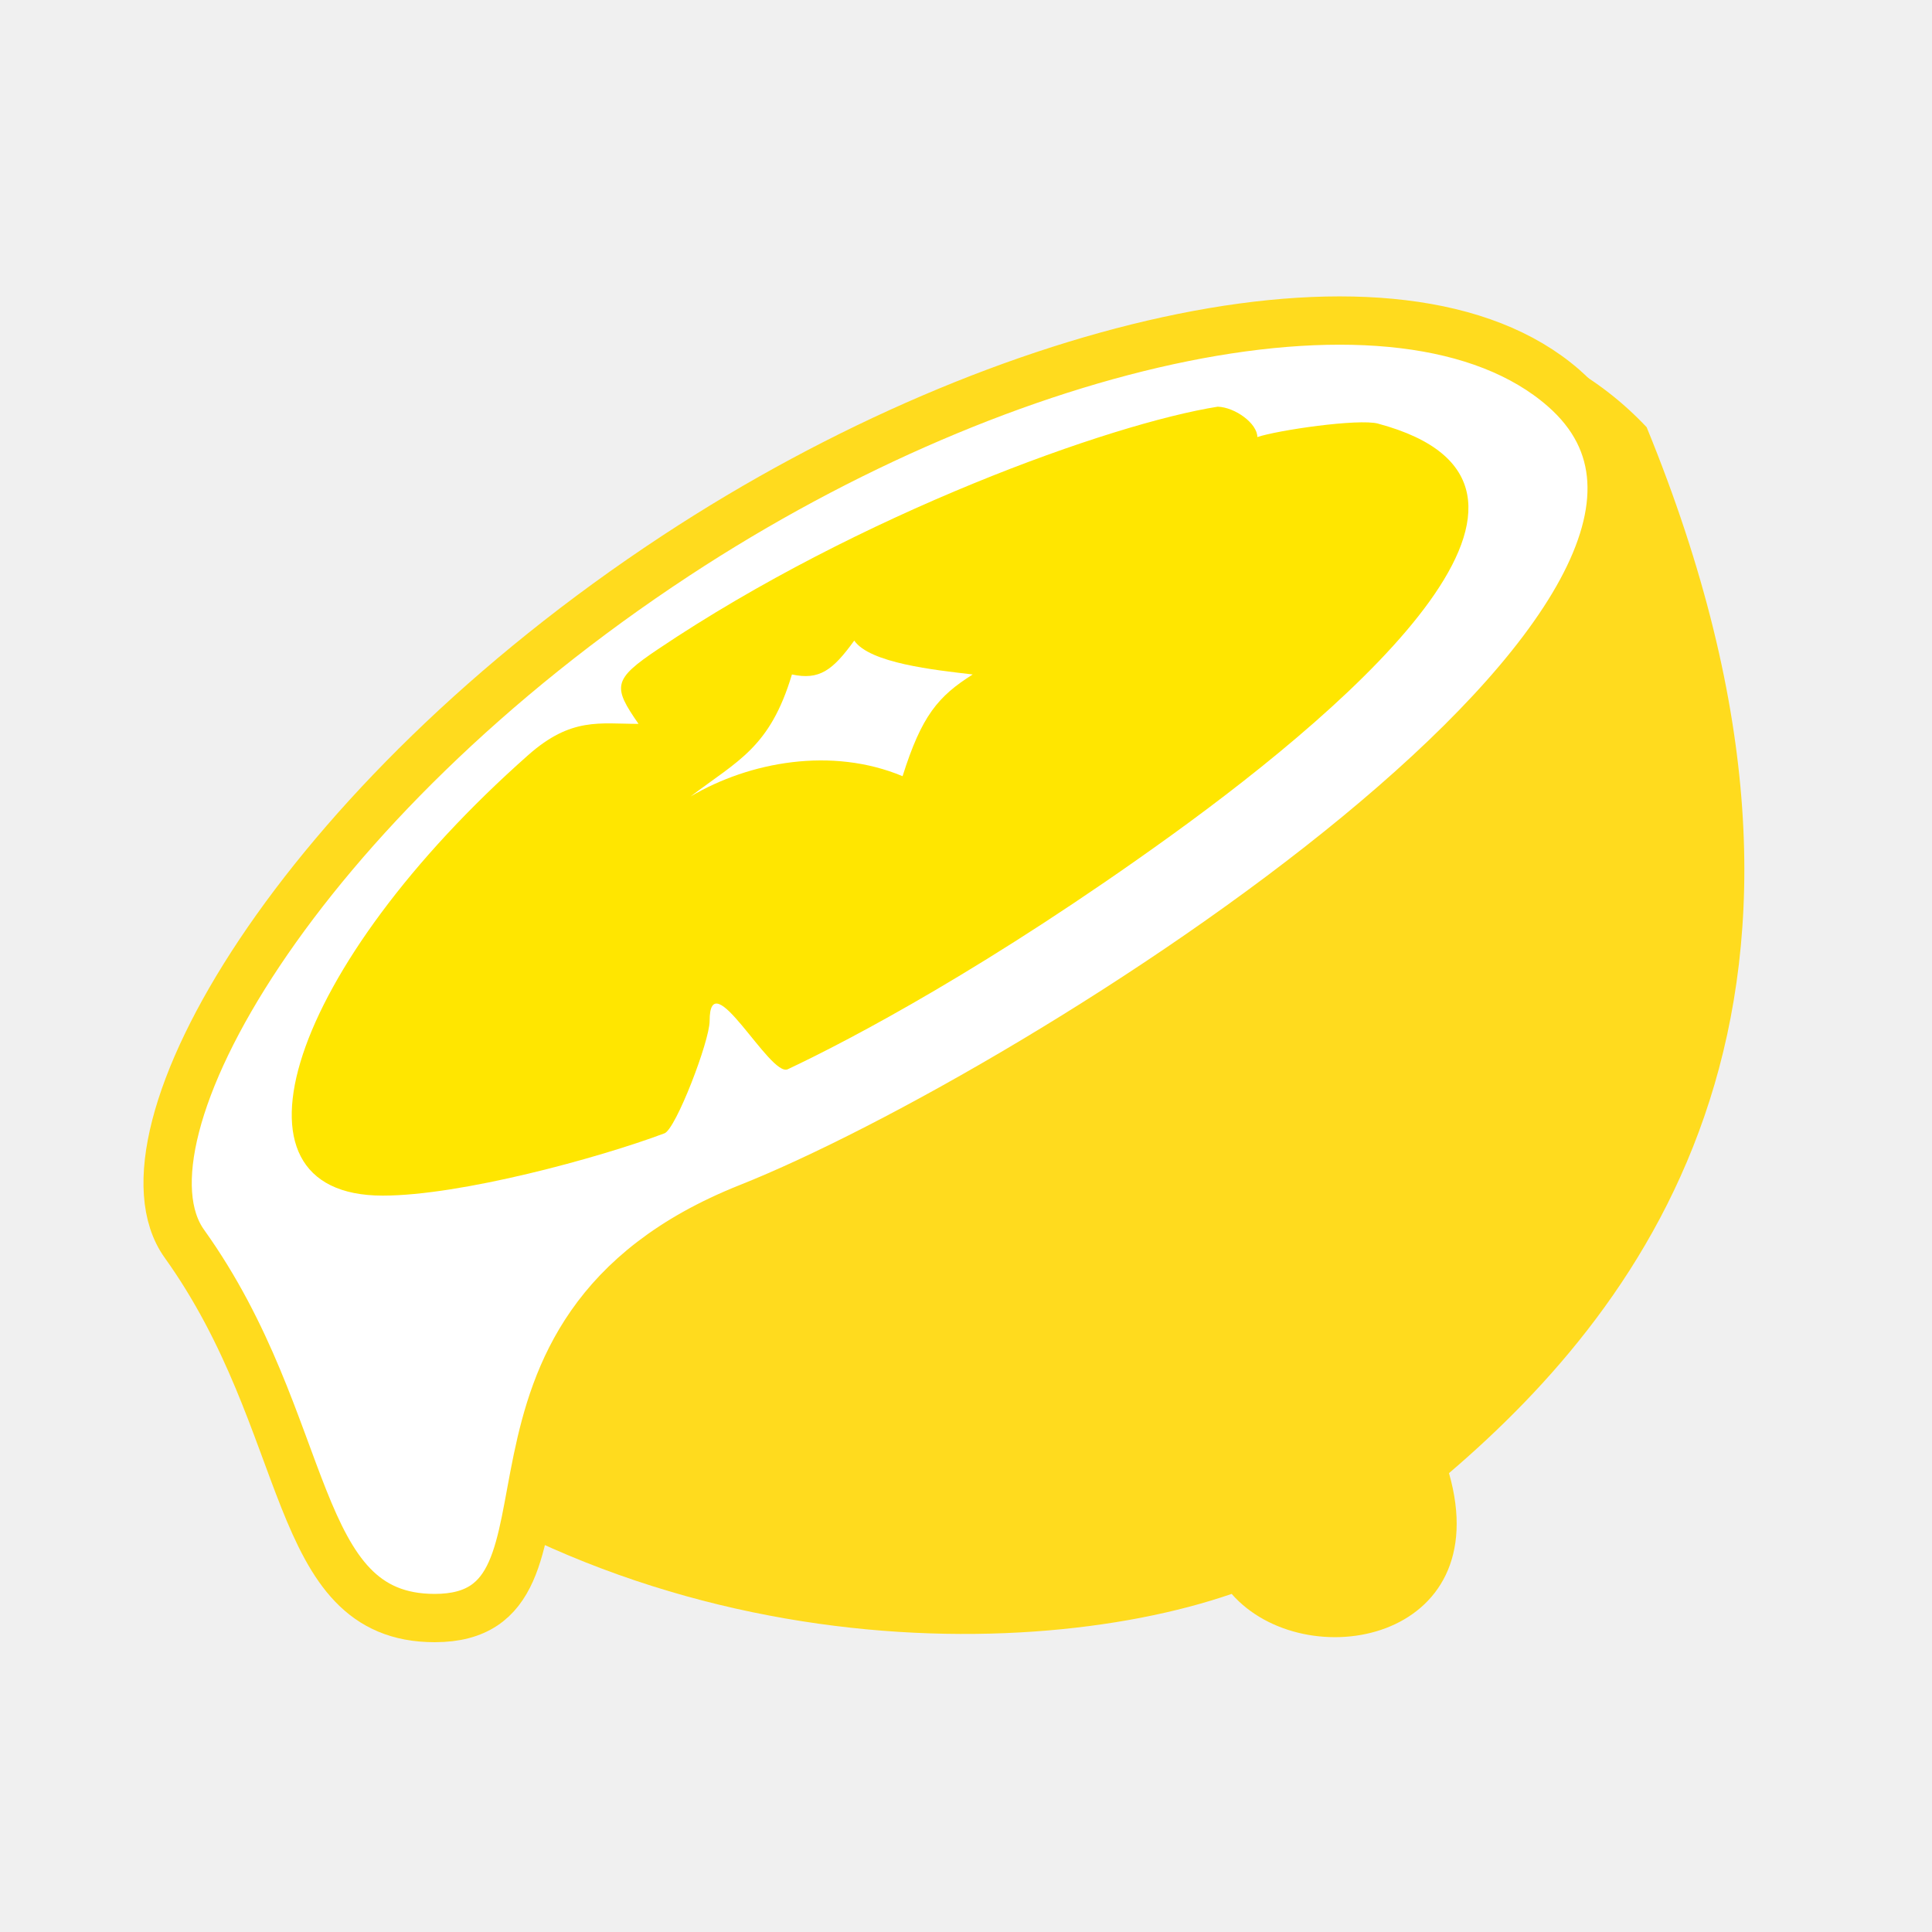
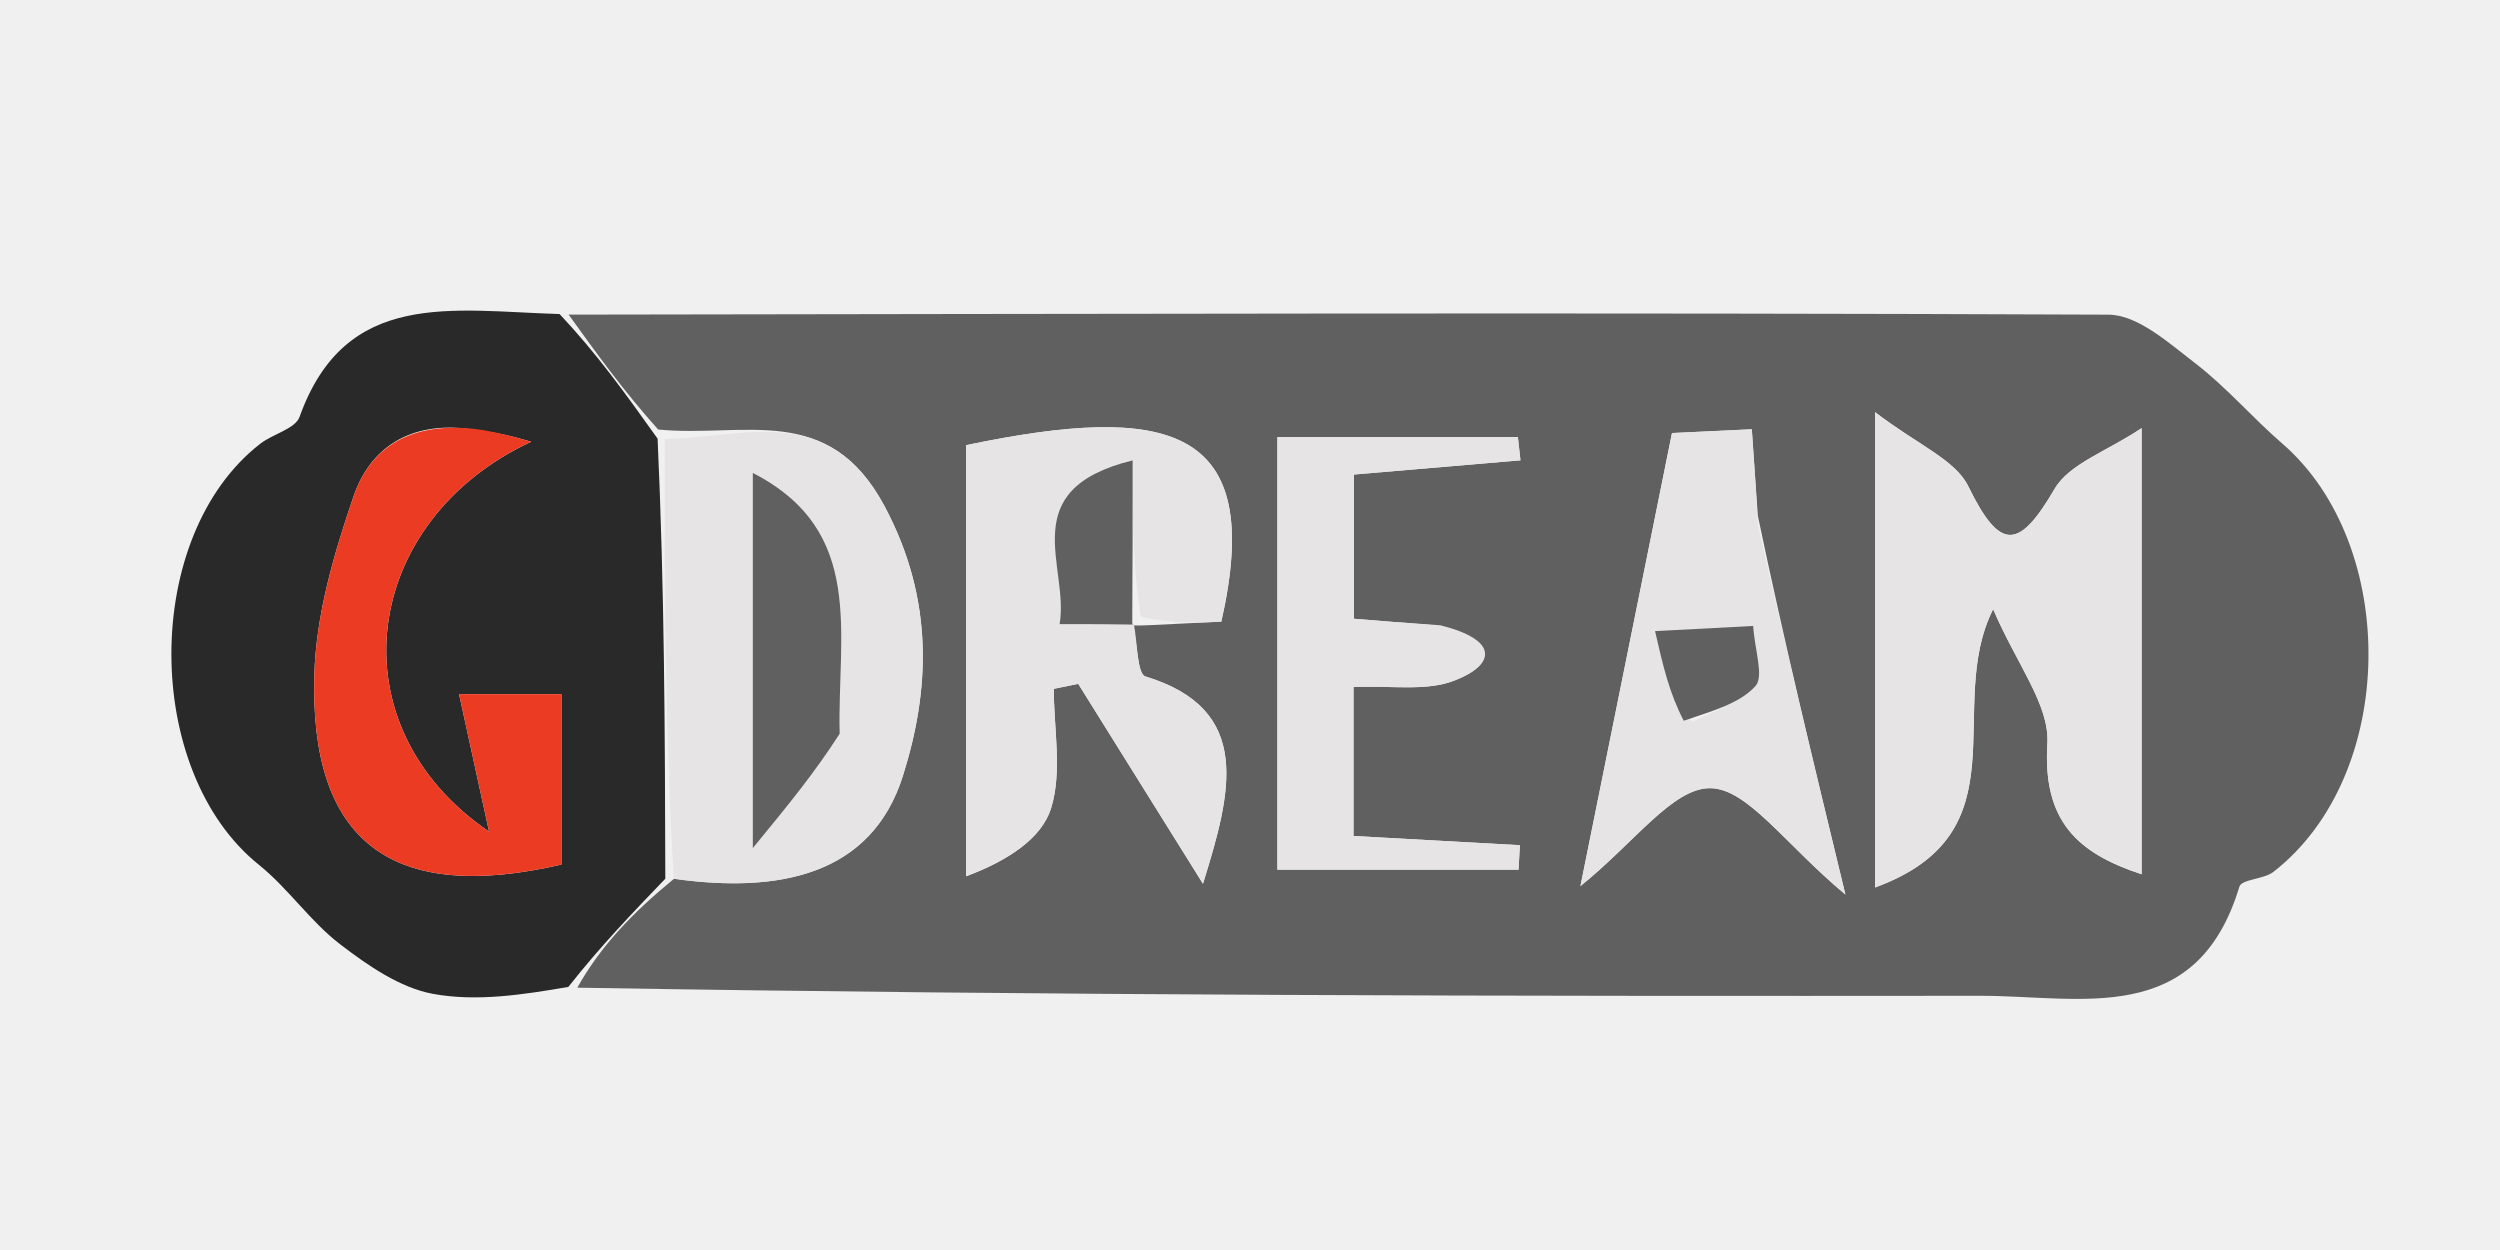
- <svg xmlns="http://www.w3.org/2000/svg" width="40" height="40" fill="none">
-   <path d="M34.092 8.845C38.929 20.652 34.092 27 30 30.5c1 3.5-2.986 4.222-4.5 2.5-4.457 1.537-13.512 1.487-20-5C2 24.5 4.73 16.714 14 11.5c8-4.5 16-7 20.092-2.655Z" fill="#FFDB1E" />
-   <path d="M14 11.5c6.848-4.497 15.025-6.38 18.368-3.47C37.5 12.5 21.5 22.612 15.5 25c-6.5 2.587-3 8.5-6.5 8.5-3 0-2.5-4-5.183-7.75C2.232 23.535 6.16 16.648 14 11.5Z" fill="#fff" stroke="#FFDB1E" />
-   <path d="M28.535 8.772c4.645 1.25-.365 5.695-4.303 8.536-3.732 2.692-6.606 4.21-7.923 4.83-.366.173-1.617-2.252-1.617-1 0 .417-.7 2.238-.934 2.326-1.365.512-4.223 1.29-5.835 1.29-3.491 0-1.923-4.754 3.014-9.122.892-.789 1.478-.645 2.283-.645-.537-.773-.534-.917.403-1.546C17.79 10.64 23 8.77 25.212 8.42c.366.014.82.35.82.629.41-.14 2.095-.388 2.503-.278Z" fill="#FFE600" />
-   <path d="M14.297 16.49c.985-.747 1.644-1.01 2.099-2.526.566.121.841-.08 1.29-.701.324.466 1.657.608 2.453.701-.715.451-1.057.852-1.452 2.106-1.464-.611-3.167-.302-4.39.42Z" fill="#fff" />
+ <svg xmlns="http://www.w3.org/2000/svg" version="1.1" id="Layer_1" x="0px" y="0px" width="100%" viewBox="0 0 128 64" xml:space="preserve">
+   <path fill="#606060" opacity="1" stroke="none" d=" M29.114,16.109   C55.396,16.073 81.678,15.995 107.959,16.111   C109.454,16.118 111.054,17.569 112.406,18.607   C113.997,19.829 115.323,21.388 116.847,22.705   C122.853,27.897 122.769,39.689 116.398,44.641   C115.904,45.025 114.774,45.011 114.657,45.399   C112.466,52.634 106.549,50.98 101.397,50.985   C77.609,51.008 53.822,50.979 29.559,50.569   C30.744,48.443 32.404,46.717 34.508,44.994   C39.907,45.753 44.625,44.802 46.228,39.726   C47.612,35.345 47.844,30.711 45.294,25.927   C42.419,20.534 38.079,22.428 33.697,21.99   C31.925,20.017 30.52,18.063 29.114,16.109  M58.832,32.01   C60.104,31.947 61.377,31.885 62.532,31.828   C64.816,21.764 59.832,20.63 49.466,22.791   C49.466,30.193 49.466,37.529 49.466,44.865   C51.647,44.051 53.343,42.905 53.816,41.38   C54.396,39.509 53.954,37.32 53.954,35.269   C54.371,35.184 54.788,35.098 55.205,35.013   C57.334,38.425 59.463,41.837 61.592,45.249   C63.037,40.596 64.209,36.328 58.645,34.634   C58.216,34.504 58.24,32.883 58.003,32.002   C58.003,32.002 57.956,32.052 58.832,32.01  M96,38.349   C96,40.537 96,42.725 96,45.44   C103.708,42.626 99.522,36.219 102.049,31.191   C103.257,34.015 104.946,36.099 104.825,38.072   C104.584,42.013 106.331,43.673 109.651,44.763   C109.651,37.06 109.651,29.69 109.651,21.92   C107.854,23.122 105.952,23.739 105.197,25.029   C103.378,28.135 102.418,28.257 100.777,24.899   C100.111,23.538 98.201,22.786 96,21.101   C96,27.431 96,32.41 96,38.349  M73.298,32.004   C71.901,31.89 70.504,31.777 69.321,31.68   C69.321,28.849 69.321,26.592 69.321,24.296   C72.369,24.035 75.108,23.801 77.848,23.568   C77.803,23.17 77.759,22.773 77.715,22.376   C73.584,22.376 69.454,22.376 65.403,22.376   C65.403,30.076 65.403,37.445 65.403,44.526   C69.793,44.526 73.771,44.526 77.749,44.526   C77.772,44.109 77.796,43.692 77.819,43.274   C75.036,43.12 72.254,42.966 69.299,42.803   C69.299,40.128 69.299,37.744 69.299,35.177   C71.219,35.089 73.006,35.408 74.455,34.849   C76.648,34.002 76.696,32.744 73.298,32.004  M90.001,26.407   C89.902,24.985 89.803,23.563 89.693,21.978   C87.941,22.06 86.672,22.12 85.606,22.171   C84.04,29.919 82.554,37.272 80.917,45.37   C83.707,43.12 85.643,40.342 87.561,40.355   C89.468,40.367 91.357,43.185 94.485,45.803   C92.791,38.809 91.398,33.056 90.001,26.407  z" />
+   <path fill="#292929" opacity="1" stroke="none" d=" M34.064,44.99   C32.404,46.717 30.744,48.443 29.099,50.53   C26.792,50.926 24.408,51.298 22.169,50.886   C20.475,50.573 18.832,49.433 17.41,48.343   C15.883,47.173 14.759,45.486 13.256,44.278   C7.286,39.484 7.252,27.42 13.333,22.714   C13.981,22.212 15.116,21.958 15.338,21.342   C17.693,14.778 23.132,15.917 28.65,16.079   C30.52,18.063 31.925,20.017 33.669,22.458   C34.026,30.293 34.045,37.642 34.064,44.99  M24.298,22.006   C21.334,21.511 19.04,22.671 18.102,25.412   C17.099,28.345 16.184,31.463 16.094,34.526   C15.842,43.127 20.075,46.274 28.745,44.265   C28.745,41.37 28.745,38.45 28.745,35.54   C26.398,35.54 24.331,35.54 23.504,35.54   C24.055,38.062 24.548,40.322 25.041,42.581   C17.015,37.123 18.512,26.65 27.197,22.616   C26.227,22.341 25.675,22.185 24.298,22.006  z" />
+   <path fill="#E6E4E4" opacity="1" stroke="none" d=" M96,37.869   C96,32.41 96,27.431 96,21.101   C98.201,22.786 100.111,23.538 100.777,24.899   C102.418,28.257 103.378,28.135 105.197,25.029   C105.952,23.739 107.854,23.122 109.651,21.92   C109.651,29.69 109.651,37.06 109.651,44.763   C106.331,43.673 104.584,42.013 104.825,38.072   C104.946,36.099 103.257,34.015 102.049,31.191   C99.522,36.219 103.708,42.626 96,45.44   C96,42.725 96,40.537 96,37.869  z" />
+   <path fill="#E6E4E4" opacity="1" stroke="none" d=" M58.053,31.955   C58.24,32.883 58.216,34.504 58.645,34.634   C64.209,36.328 63.037,40.596 61.592,45.249   C59.463,41.837 57.334,38.425 55.205,35.013   C54.788,35.098 54.371,35.184 53.954,35.269   C53.954,37.32 54.396,39.509 53.816,41.38   C53.343,42.905 51.647,44.051 49.466,44.865   C49.466,37.529 49.466,30.193 49.466,22.791   C59.832,20.63 64.816,21.764 62.532,31.828   C61.377,31.885 60.104,31.947 58.411,31.582   C57.991,28.897 57.991,26.64 57.991,23.571   C51.883,25.07 54.76,29.009 54.251,31.955   C55.765,31.955 56.909,31.955 58.053,31.955  z" />
+   <path fill="#E6E4E4" opacity="1" stroke="none" d=" M34.508,44.994   C34.045,37.642 34.026,30.293 34.036,22.477   C38.079,22.428 42.419,20.534 45.294,25.927   C47.844,30.711 47.612,35.345 46.228,39.726   C44.625,44.802 39.907,45.753 34.508,44.994  M42.997,37.121   C42.866,32.425 44.349,27.191 38.544,24.215   C38.544,30.477 38.544,36.627 38.544,43.423   C40.388,41.176 41.686,39.594 42.997,37.121  z" />
+   <path fill="#E6E4E4" opacity="1" stroke="none" d=" M73.741,32.014   C76.696,32.744 76.648,34.002 74.455,34.849   C73.006,35.408 71.219,35.089 69.299,35.177   C69.299,37.744 69.299,40.128 69.299,42.803   C72.254,42.966 75.036,43.12 77.819,43.274   C77.796,43.692 77.772,44.109 77.749,44.526   C73.771,44.526 69.793,44.526 65.403,44.526   C65.403,37.445 65.403,30.076 65.403,22.376   C69.454,22.376 73.584,22.376 77.715,22.376   C77.759,22.773 77.803,23.17 77.848,23.568   C75.108,23.801 72.369,24.035 69.321,24.296   C69.321,26.592 69.321,28.849 69.321,31.68   C70.504,31.777 71.901,31.89 73.741,32.014  z" />
+   <path fill="#E6E4E4" opacity="1" stroke="none" d=" M90.003,26.855   C91.398,33.056 92.791,38.809 94.485,45.803   C91.357,43.185 89.468,40.367 87.561,40.355   C85.643,40.342 83.707,43.12 80.917,45.37   C82.554,37.272 84.04,29.919 85.606,22.171   C86.672,22.12 87.941,22.06 89.693,21.978   C89.803,23.563 89.902,24.985 90.003,26.855  M86.635,36.967   C87.747,36.38 89.092,36.003 89.879,35.126   C90.323,34.631 89.846,33.311 89.763,32.048   C88.035,32.139 86.645,32.213 84.738,32.313   C85.154,34.12 85.467,35.478 86.635,36.967  z" />
+   <path fill="#EC3B23" opacity="1" stroke="none" d=" M24.71,22.017   C25.675,22.185 26.227,22.341 27.197,22.616   C18.512,26.65 17.015,37.123 25.041,42.581   C24.548,40.322 24.055,38.062 23.504,35.54   C24.331,35.54 26.398,35.54 28.745,35.54   C28.745,38.45 28.745,41.37 28.745,44.265   C20.075,46.274 15.842,43.127 16.094,34.526   C16.184,31.463 17.099,28.345 18.102,25.412   C19.04,22.671 21.334,21.511 24.71,22.017  z" />
+   <path fill="#606060" opacity="1" stroke="none" d=" M58.028,31.978   C56.909,31.955 55.765,31.955 54.251,31.955   C54.76,29.009 51.883,25.07 57.991,23.571   C57.991,26.64 57.991,28.897 57.973,31.603   C57.956,32.052 58.003,32.002 58.028,31.978  z" />
+   <path fill="#606060" opacity="1" stroke="none" d=" M42.991,37.566   C41.686,39.594 40.388,41.176 38.544,43.423   C38.544,36.627 38.544,30.477 38.544,24.215   C44.349,27.191 42.866,32.425 42.991,37.566  z" />
+   <path fill="#606060" opacity="1" stroke="none" d=" M86.207,36.901   C85.467,35.478 85.154,34.12 84.738,32.313   C86.645,32.213 88.035,32.139 89.763,32.048   C89.846,33.311 90.323,34.631 89.879,35.126   C89.092,36.003 87.747,36.38 86.207,36.901  z" />
</svg>
